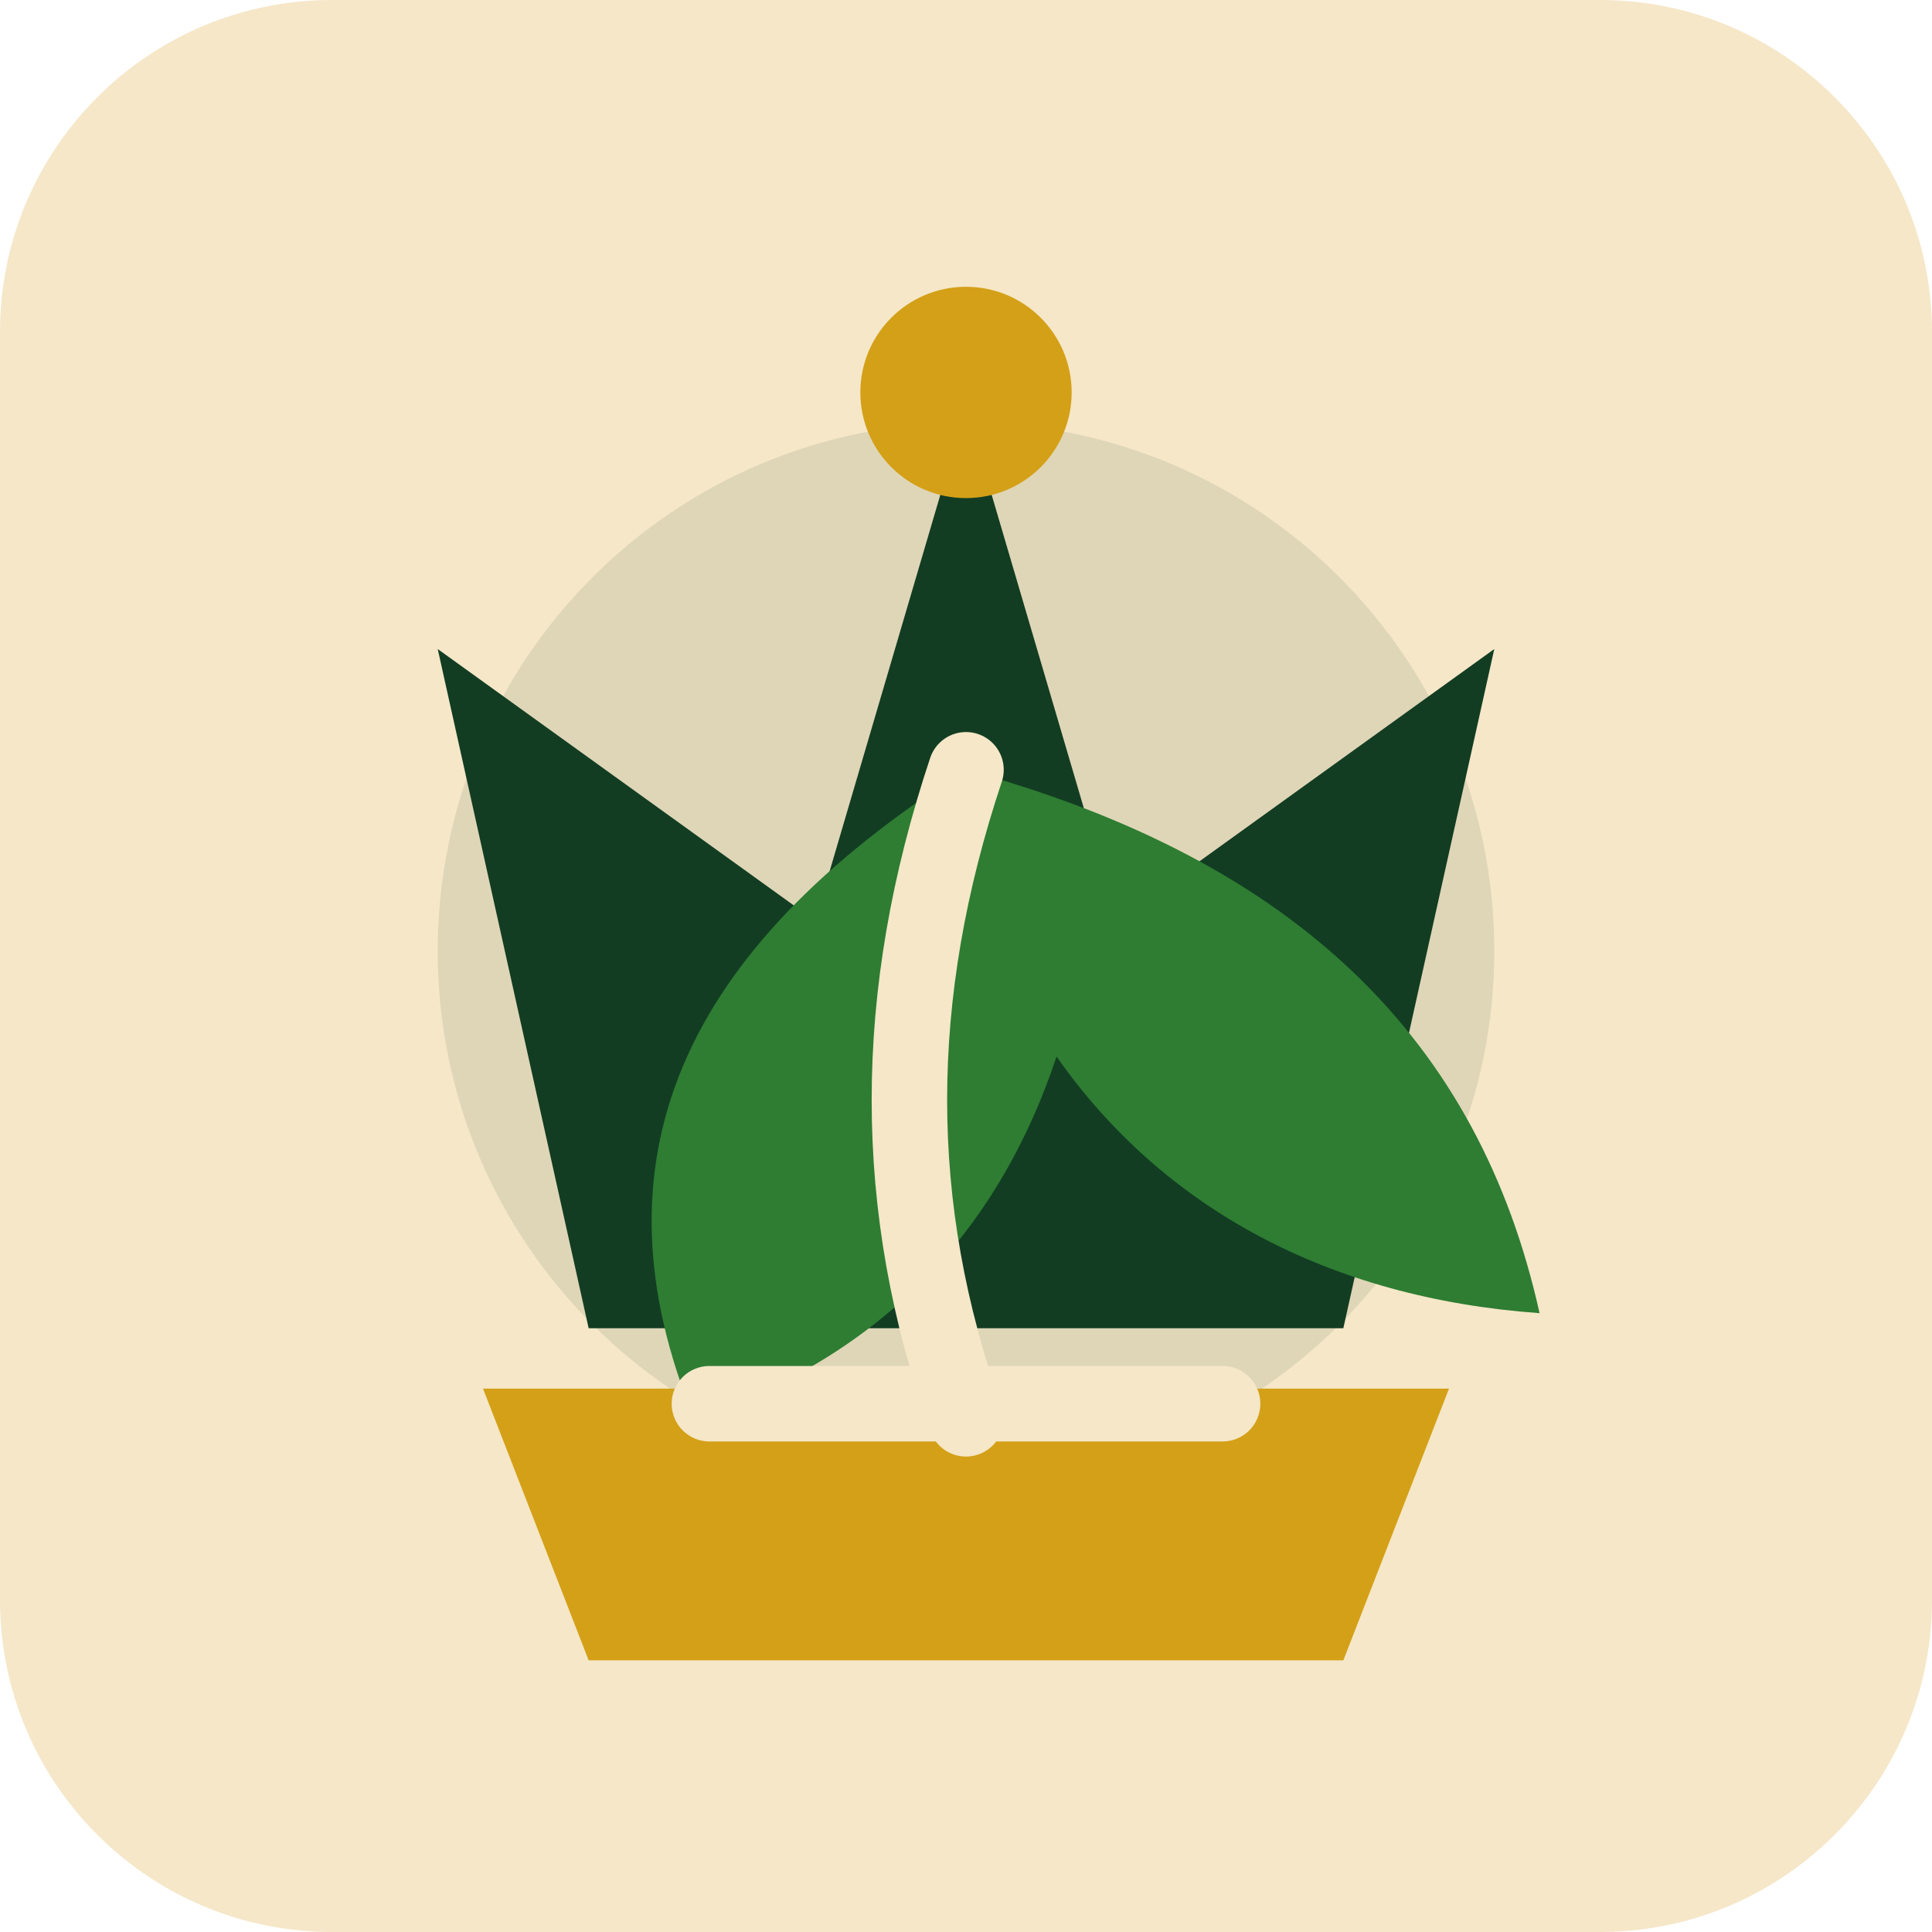
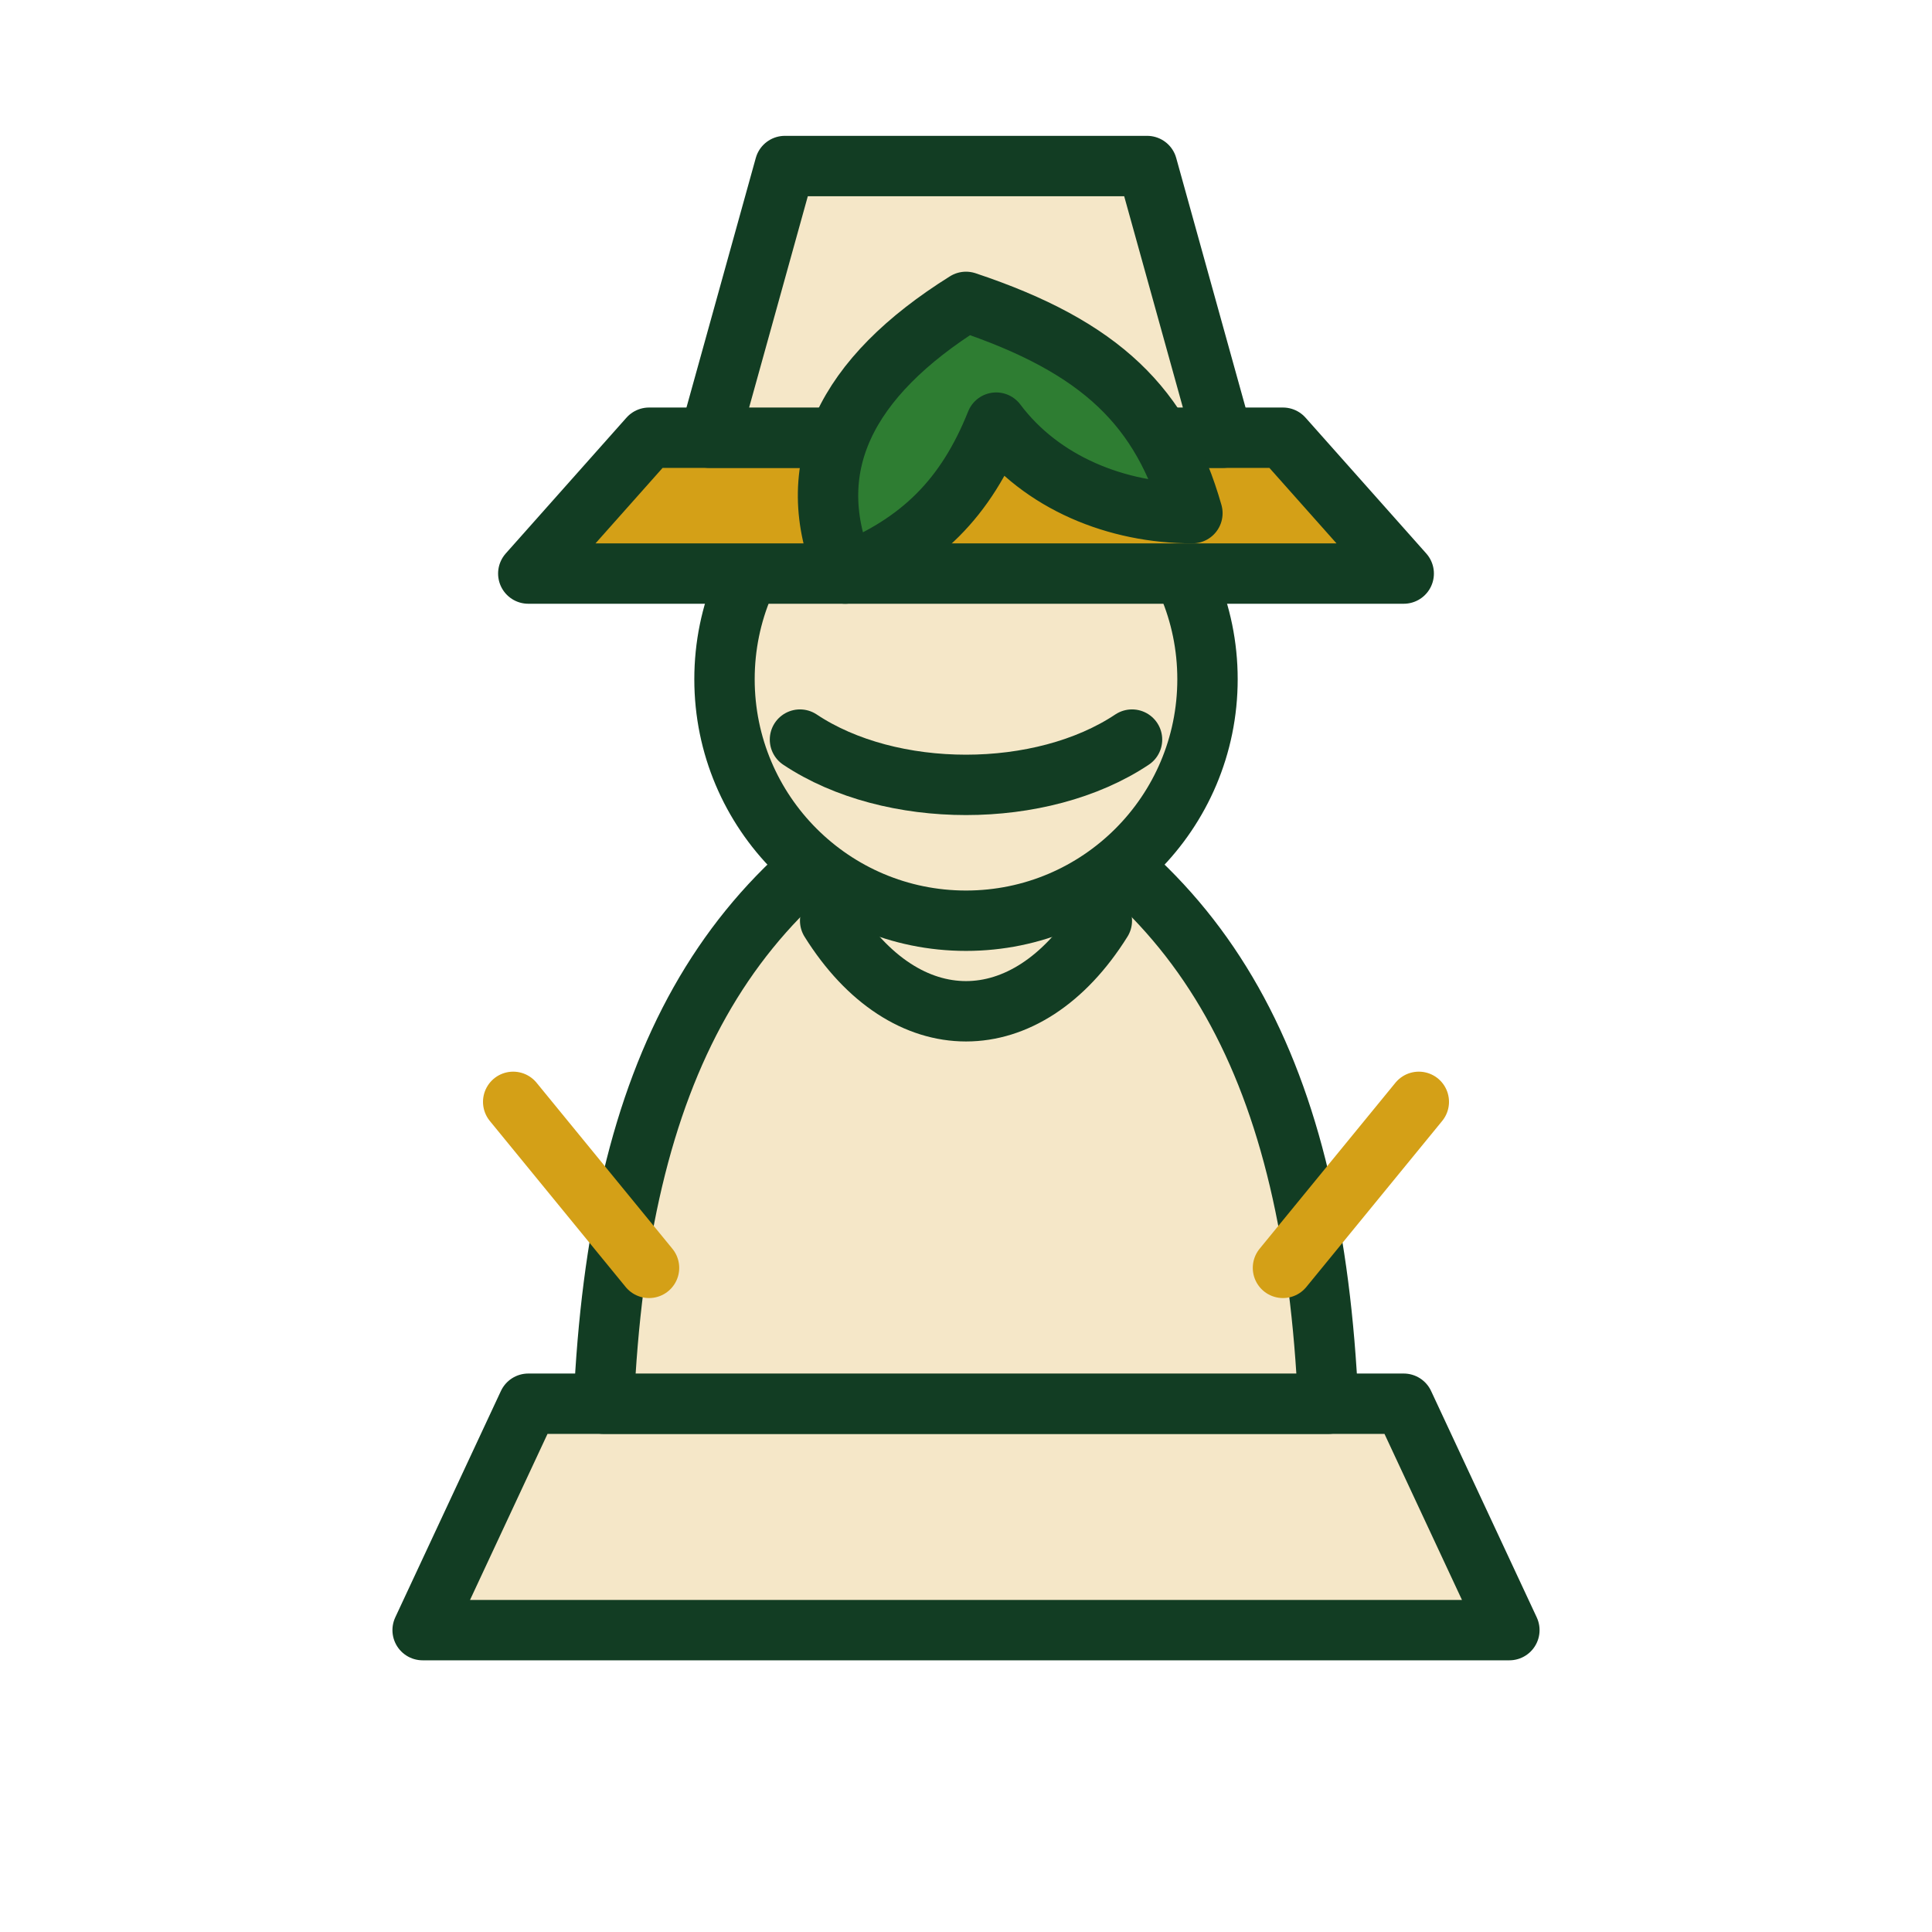
<svg xmlns="http://www.w3.org/2000/svg" viewBox="0 0 128 128">
-   <rect width="128" height="128" rx="22" fill="#F5E7C8" />
-   <circle cx="64" cy="63" r="35" fill="#123D23" opacity=".10" />
-   <path d="M32 92h64l-7 18H39l-7-18Z" fill="#D4A017" />
-   <path d="M39 88 29 43l25 18 10-34 10 34 25-18-10 45H39Z" fill="#123D23" />
-   <circle cx="64" cy="26" r="7" fill="#D4A017" />
-   <path d="M64 51c-19 12-25 26-18 43 12-4 20-12 24-24 7 10 18 16 32 17-4-18-16-30-38-36Z" fill="#2E7D32" />
-   <path d="M64 51c-5 15-5 29 0 43" fill="none" stroke="#F5E7C8" stroke-width="5" stroke-linecap="round" />
-   <path d="M47 93h34" stroke="#F5E7C8" stroke-width="5" stroke-linecap="round" />
+   <g stroke="#123D23" stroke-width="4" stroke-linecap="round" stroke-linejoin="round">
+     <path fill="#F5E7C8" d="M28 108h72l-7-15H35z" />
+     <path fill="#F5E7C8" d="M40 93c1-22 8-35 24-42 16 7 23 20 24 42z" />
+     <circle cx="64" cy="45" r="16" fill="#F5E7C8" />
+     <path fill="#D4A017" d="M35 38h58l-8-9H43z" />
+     <path fill="#F5E7C8" d="M47 29l5-18h24l5 18z" />
+     <path fill="#2E7D32" d="M64 20c-8 5-11 11-8 18 5-2 8-5 10-10 3 4 8 6 13 6-2-7-6-11-15-14z" />
+     <path d="M53 49c6 4 16 4 22 0M55 61c5 8 13 8 18 0" fill="none" />
+     <path d="M43 84l-9-11m51 11 9-11" fill="none" stroke="#D4A017" />
+   </g>
</svg>
